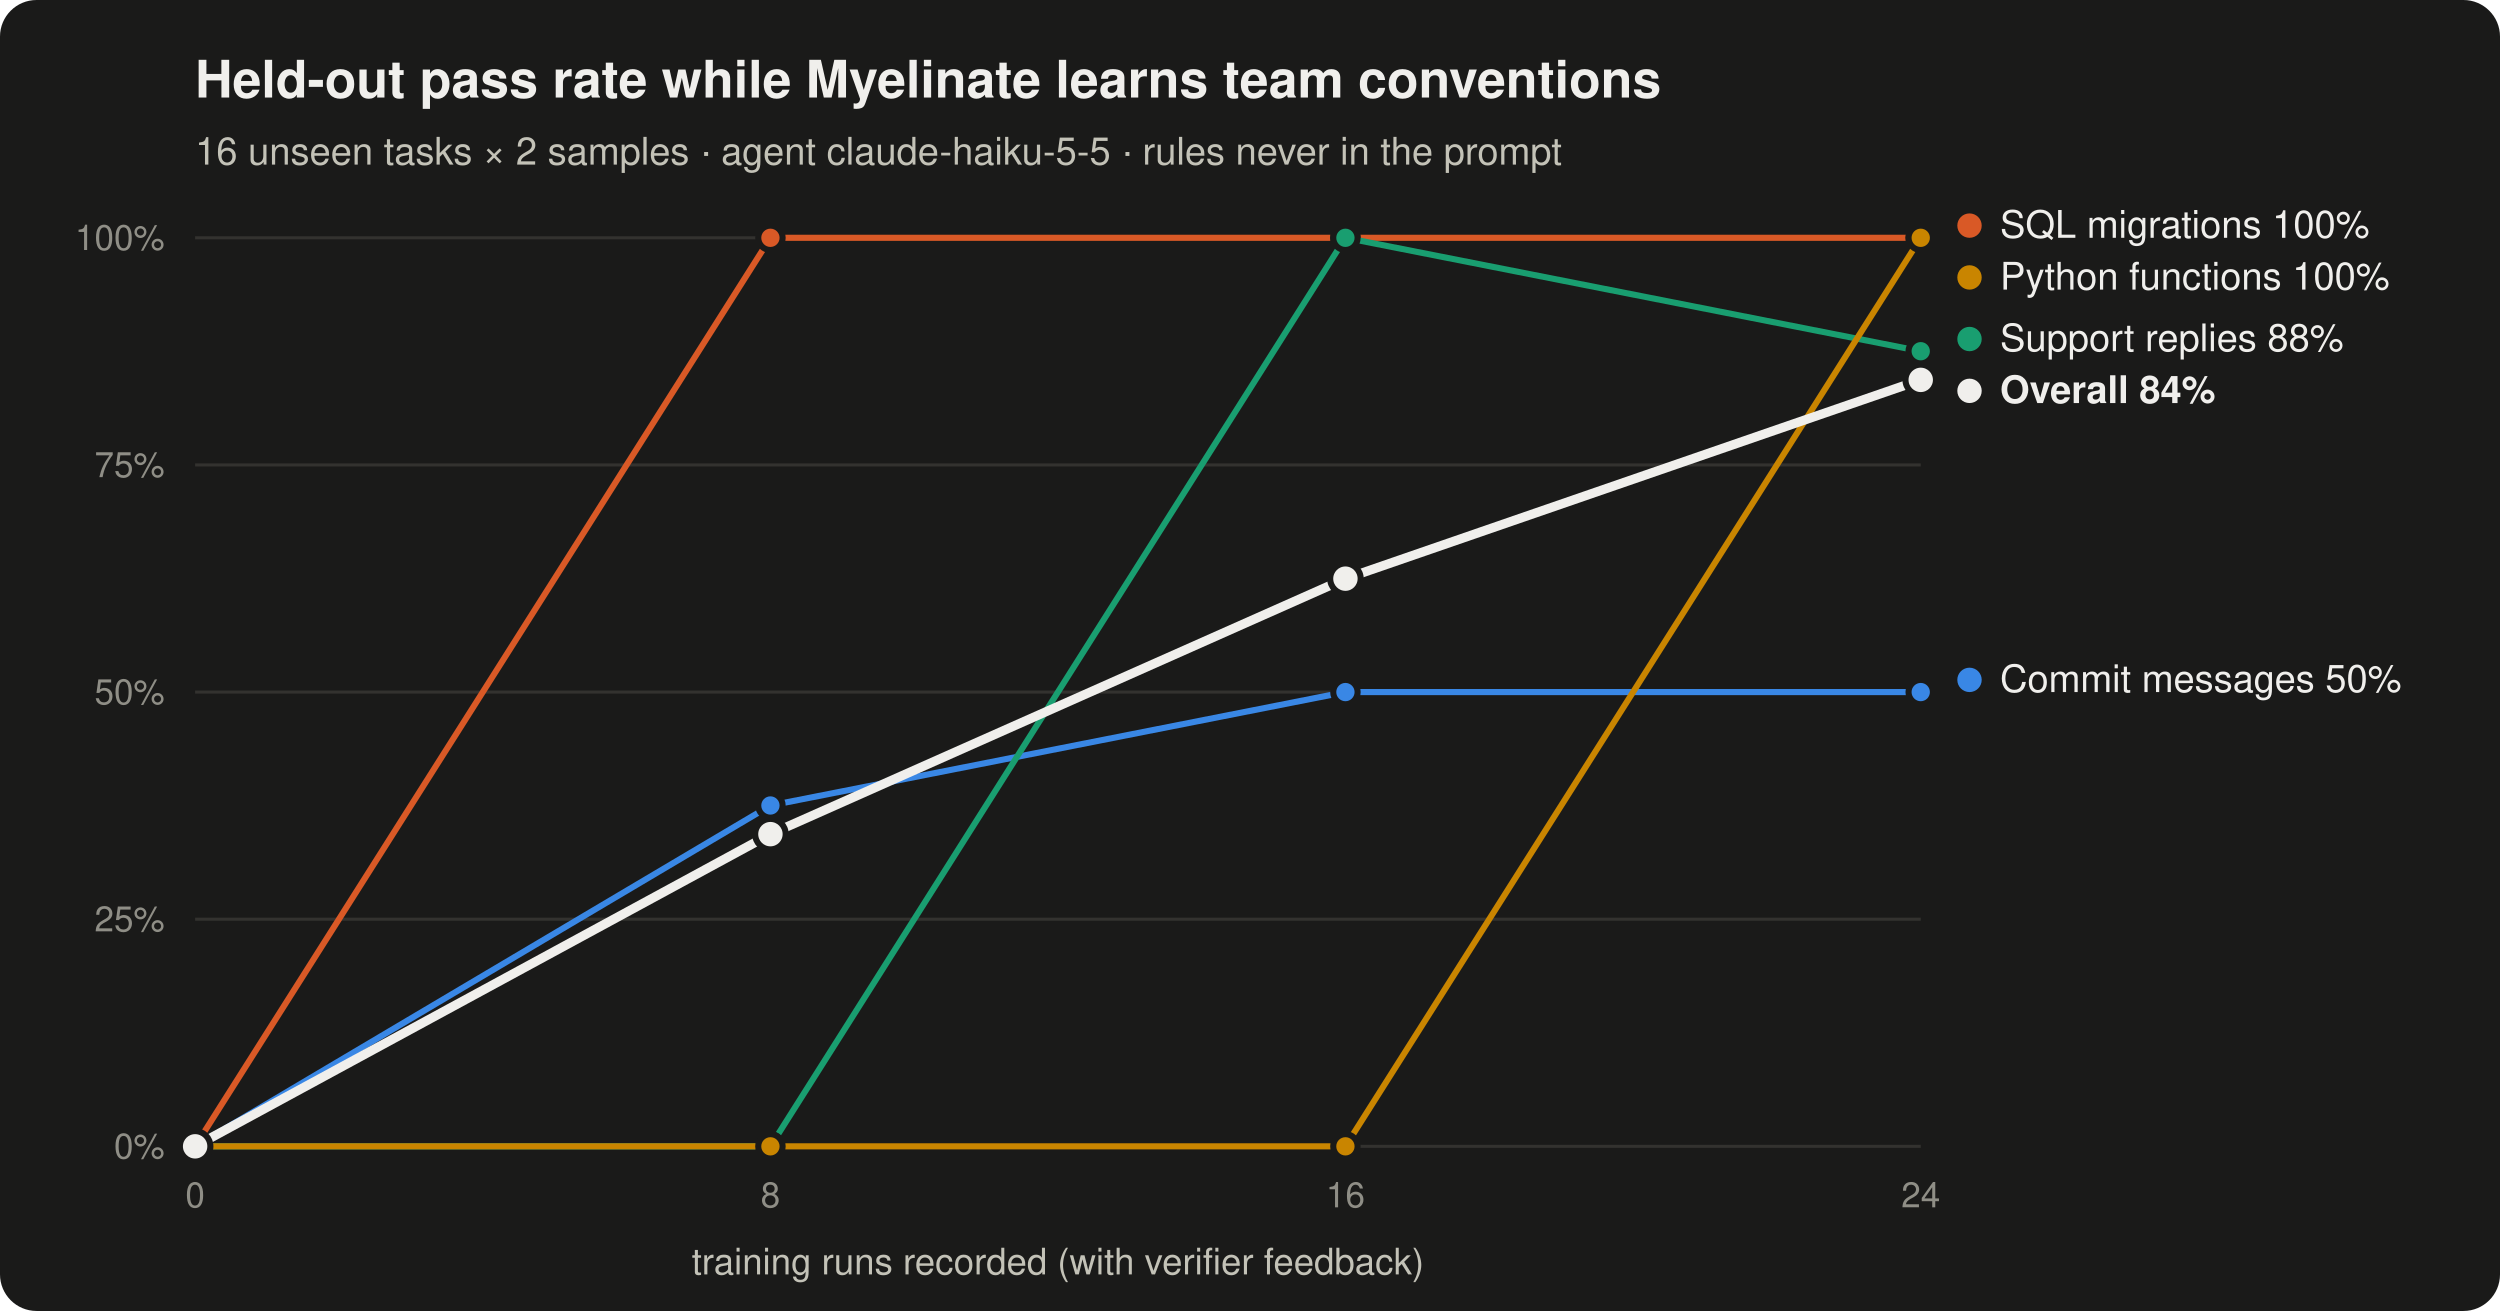
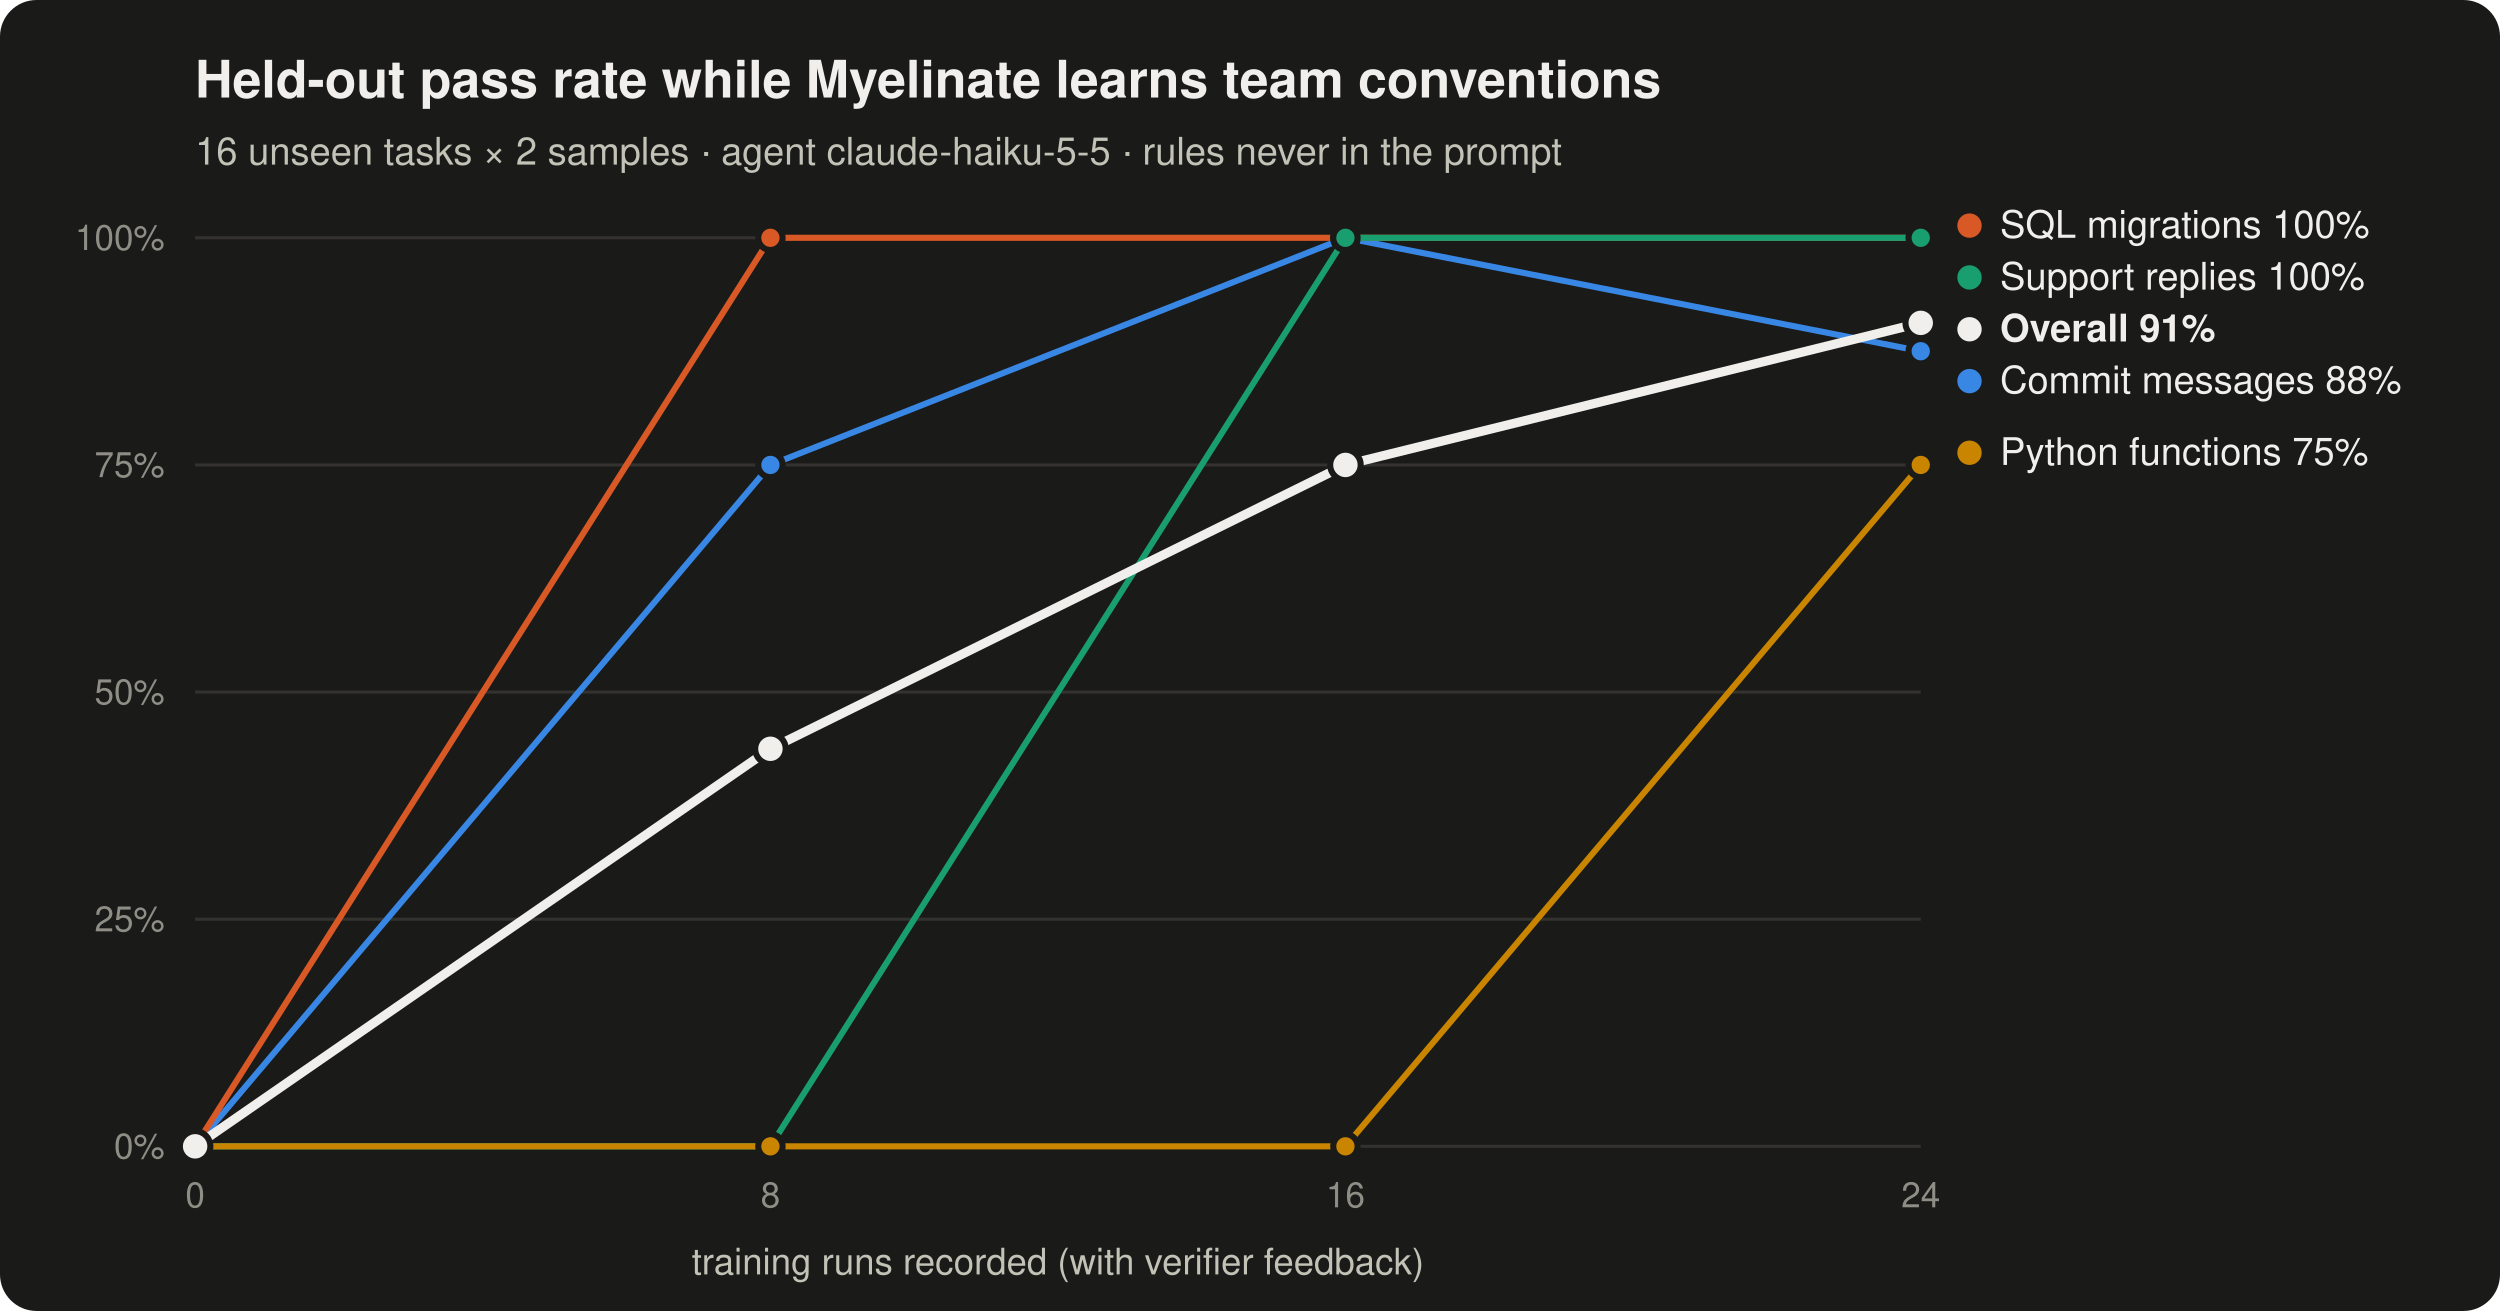
- <svg xmlns="http://www.w3.org/2000/svg" width="820" height="430" viewBox="0 0 820 430" font-family="-apple-system, Segoe UI, Helvetica, Arial, sans-serif" role="img" aria-label="Held-out pass rate rises from 0% to 84% over 24 training runs">
+ <svg xmlns="http://www.w3.org/2000/svg" width="820" height="430" viewBox="0 0 820 430" font-family="-apple-system, Segoe UI, Helvetica, Arial, sans-serif" role="img" aria-label="Held-out pass rate rises from 0% to 91% over 24 training runs">
  <rect width="820" height="430" rx="12" fill="#1a1a19" />
  <text x="64" y="32" font-size="17" font-weight="600" fill="#f0efec">Held-out pass rate while Myelinate learns team conventions</text>
  <text x="64" y="54" font-size="12.5" fill="#c3c2b7">16 unseen tasks × 2 samples · agent claude-haiku-5-5 · rules never in the prompt</text>
  <line x1="64" x2="630" y1="376.0" y2="376.0" stroke="#33322f" stroke-width="1" />
  <text x="54" y="380.0" font-size="11.5" text-anchor="end" fill="#8f8e86">0%</text>
  <line x1="64" x2="630" y1="301.5" y2="301.5" stroke="#33322f" stroke-width="1" />
  <text x="54" y="305.5" font-size="11.5" text-anchor="end" fill="#8f8e86">25%</text>
  <line x1="64" x2="630" y1="227.0" y2="227.0" stroke="#33322f" stroke-width="1" />
  <text x="54" y="231.0" font-size="11.5" text-anchor="end" fill="#8f8e86">50%</text>
  <line x1="64" x2="630" y1="152.5" y2="152.5" stroke="#33322f" stroke-width="1" />
  <text x="54" y="156.5" font-size="11.5" text-anchor="end" fill="#8f8e86">75%</text>
  <line x1="64" x2="630" y1="78.0" y2="78.0" stroke="#33322f" stroke-width="1" />
  <text x="54" y="82.0" font-size="11.5" text-anchor="end" fill="#8f8e86">100%</text>
  <text x="64.0" y="396" font-size="11.5" text-anchor="middle" fill="#8f8e86">0</text>
  <text x="252.7" y="396" font-size="11.5" text-anchor="middle" fill="#8f8e86">8</text>
  <text x="441.3" y="396" font-size="11.5" text-anchor="middle" fill="#8f8e86">16</text>
  <text x="630.0" y="396" font-size="11.5" text-anchor="middle" fill="#8f8e86">24</text>
  <text x="347.0" y="418" font-size="12" text-anchor="middle" fill="#c3c2b7">training runs recorded (with verifier feedback)</text>
-   <path d="M64.0,376.0 L252.7,264.2 L441.3,227.0 L630.0,227.0" fill="none" stroke="#3987e5" stroke-width="2.0" stroke-linejoin="round" stroke-linecap="round" />
+   <path d="M64.0,376.0 L252.7,152.5 L441.3,78.0 L630.0,115.2" fill="none" stroke="#3987e5" stroke-width="2.0" stroke-linejoin="round" stroke-linecap="round" />
  <circle cx="64.0" cy="376.0" r="4" fill="#3987e5" stroke="#1a1a19" stroke-width="2" />
-   <circle cx="252.7" cy="264.2" r="4" fill="#3987e5" stroke="#1a1a19" stroke-width="2" />
-   <circle cx="441.3" cy="227.0" r="4" fill="#3987e5" stroke="#1a1a19" stroke-width="2" />
-   <circle cx="630.0" cy="227.0" r="4" fill="#3987e5" stroke="#1a1a19" stroke-width="2" />
+   <circle cx="252.7" cy="152.5" r="4" fill="#3987e5" stroke="#1a1a19" stroke-width="2" />
+   <circle cx="441.3" cy="78.0" r="4" fill="#3987e5" stroke="#1a1a19" stroke-width="2" />
+   <circle cx="630.0" cy="115.2" r="4" fill="#3987e5" stroke="#1a1a19" stroke-width="2" />
  <path d="M64.0,376.0 L252.7,78.0 L441.3,78.0 L630.0,78.0" fill="none" stroke="#d95926" stroke-width="2.0" stroke-linejoin="round" stroke-linecap="round" />
  <circle cx="64.0" cy="376.0" r="4" fill="#d95926" stroke="#1a1a19" stroke-width="2" />
  <circle cx="252.7" cy="78.0" r="4" fill="#d95926" stroke="#1a1a19" stroke-width="2" />
  <circle cx="441.3" cy="78.0" r="4" fill="#d95926" stroke="#1a1a19" stroke-width="2" />
  <circle cx="630.0" cy="78.0" r="4" fill="#d95926" stroke="#1a1a19" stroke-width="2" />
-   <path d="M64.0,376.0 L252.7,376.0 L441.3,78.0 L630.0,115.2" fill="none" stroke="#199e70" stroke-width="2.0" stroke-linejoin="round" stroke-linecap="round" />
+   <path d="M64.0,376.0 L252.7,376.0 L441.3,78.0 L630.0,78.0" fill="none" stroke="#199e70" stroke-width="2.0" stroke-linejoin="round" stroke-linecap="round" />
  <circle cx="64.0" cy="376.0" r="4" fill="#199e70" stroke="#1a1a19" stroke-width="2" />
  <circle cx="252.7" cy="376.0" r="4" fill="#199e70" stroke="#1a1a19" stroke-width="2" />
  <circle cx="441.3" cy="78.0" r="4" fill="#199e70" stroke="#1a1a19" stroke-width="2" />
-   <circle cx="630.0" cy="115.2" r="4" fill="#199e70" stroke="#1a1a19" stroke-width="2" />
-   <path d="M64.0,376.0 L252.7,376.0 L441.3,376.0 L630.0,78.0" fill="none" stroke="#c98500" stroke-width="2.0" stroke-linejoin="round" stroke-linecap="round" />
+   <circle cx="630.0" cy="78.0" r="4" fill="#199e70" stroke="#1a1a19" stroke-width="2" />
+   <path d="M64.0,376.0 L252.7,376.0 L441.3,376.0 L630.0,152.5" fill="none" stroke="#c98500" stroke-width="2.0" stroke-linejoin="round" stroke-linecap="round" />
  <circle cx="64.0" cy="376.0" r="4" fill="#c98500" stroke="#1a1a19" stroke-width="2" />
  <circle cx="252.7" cy="376.0" r="4" fill="#c98500" stroke="#1a1a19" stroke-width="2" />
  <circle cx="441.3" cy="376.0" r="4" fill="#c98500" stroke="#1a1a19" stroke-width="2" />
-   <circle cx="630.0" cy="78.0" r="4" fill="#c98500" stroke="#1a1a19" stroke-width="2" />
-   <path d="M64.0,376.0 L252.7,273.6 L441.3,189.8 L630.0,124.6" fill="none" stroke="#f0efec" stroke-width="3.0" stroke-linejoin="round" stroke-linecap="round" />
+   <circle cx="630.0" cy="152.5" r="4" fill="#c98500" stroke="#1a1a19" stroke-width="2" />
+   <path d="M64.0,376.0 L252.7,245.6 L441.3,152.5 L630.0,105.9" fill="none" stroke="#f0efec" stroke-width="3.0" stroke-linejoin="round" stroke-linecap="round" />
  <circle cx="64.0" cy="376.0" r="5" fill="#f0efec" stroke="#1a1a19" stroke-width="2" />
-   <circle cx="252.7" cy="273.6" r="5" fill="#f0efec" stroke="#1a1a19" stroke-width="2" />
-   <circle cx="441.3" cy="189.8" r="5" fill="#f0efec" stroke="#1a1a19" stroke-width="2" />
-   <circle cx="630.0" cy="124.6" r="5" fill="#f0efec" stroke="#1a1a19" stroke-width="2" />
+   <circle cx="252.7" cy="245.6" r="5" fill="#f0efec" stroke="#1a1a19" stroke-width="2" />
+   <circle cx="441.3" cy="152.5" r="5" fill="#f0efec" stroke="#1a1a19" stroke-width="2" />
+   <circle cx="630.0" cy="105.9" r="5" fill="#f0efec" stroke="#1a1a19" stroke-width="2" />
  <circle cx="646" cy="74.0" r="4" fill="#d95926" />
  <text x="656" y="78.0" font-size="12.5" fill="#f0efec" font-weight="400">SQL migrations 100%</text>
-   <circle cx="646" cy="91.0" r="4" fill="#c98500" />
-   <text x="656" y="95.0" font-size="12.5" fill="#f0efec" font-weight="400">Python functions 100%</text>
-   <circle cx="646" cy="111.2" r="4" fill="#199e70" />
-   <text x="656" y="115.2" font-size="12.5" fill="#f0efec" font-weight="400">Support replies 88%</text>
-   <circle cx="646" cy="128.2" r="4" fill="#f0efec" />
-   <text x="656" y="132.2" font-size="12.5" fill="#f0efec" font-weight="600">Overall 84%</text>
-   <circle cx="646" cy="223.0" r="4" fill="#3987e5" />
-   <text x="656" y="227.0" font-size="12.5" fill="#f0efec" font-weight="400">Commit messages 50%</text>
+   <circle cx="646" cy="91.0" r="4" fill="#199e70" />
+   <text x="656" y="95.0" font-size="12.5" fill="#f0efec" font-weight="400">Support replies 100%</text>
+   <circle cx="646" cy="108.0" r="4" fill="#f0efec" />
+   <text x="656" y="112.0" font-size="12.5" fill="#f0efec" font-weight="600">Overall 91%</text>
+   <circle cx="646" cy="125.0" r="4" fill="#3987e5" />
+   <text x="656" y="129.0" font-size="12.5" fill="#f0efec" font-weight="400">Commit messages 88%</text>
+   <circle cx="646" cy="148.5" r="4" fill="#c98500" />
+   <text x="656" y="152.5" font-size="12.5" fill="#f0efec" font-weight="400">Python functions 75%</text>
</svg>
